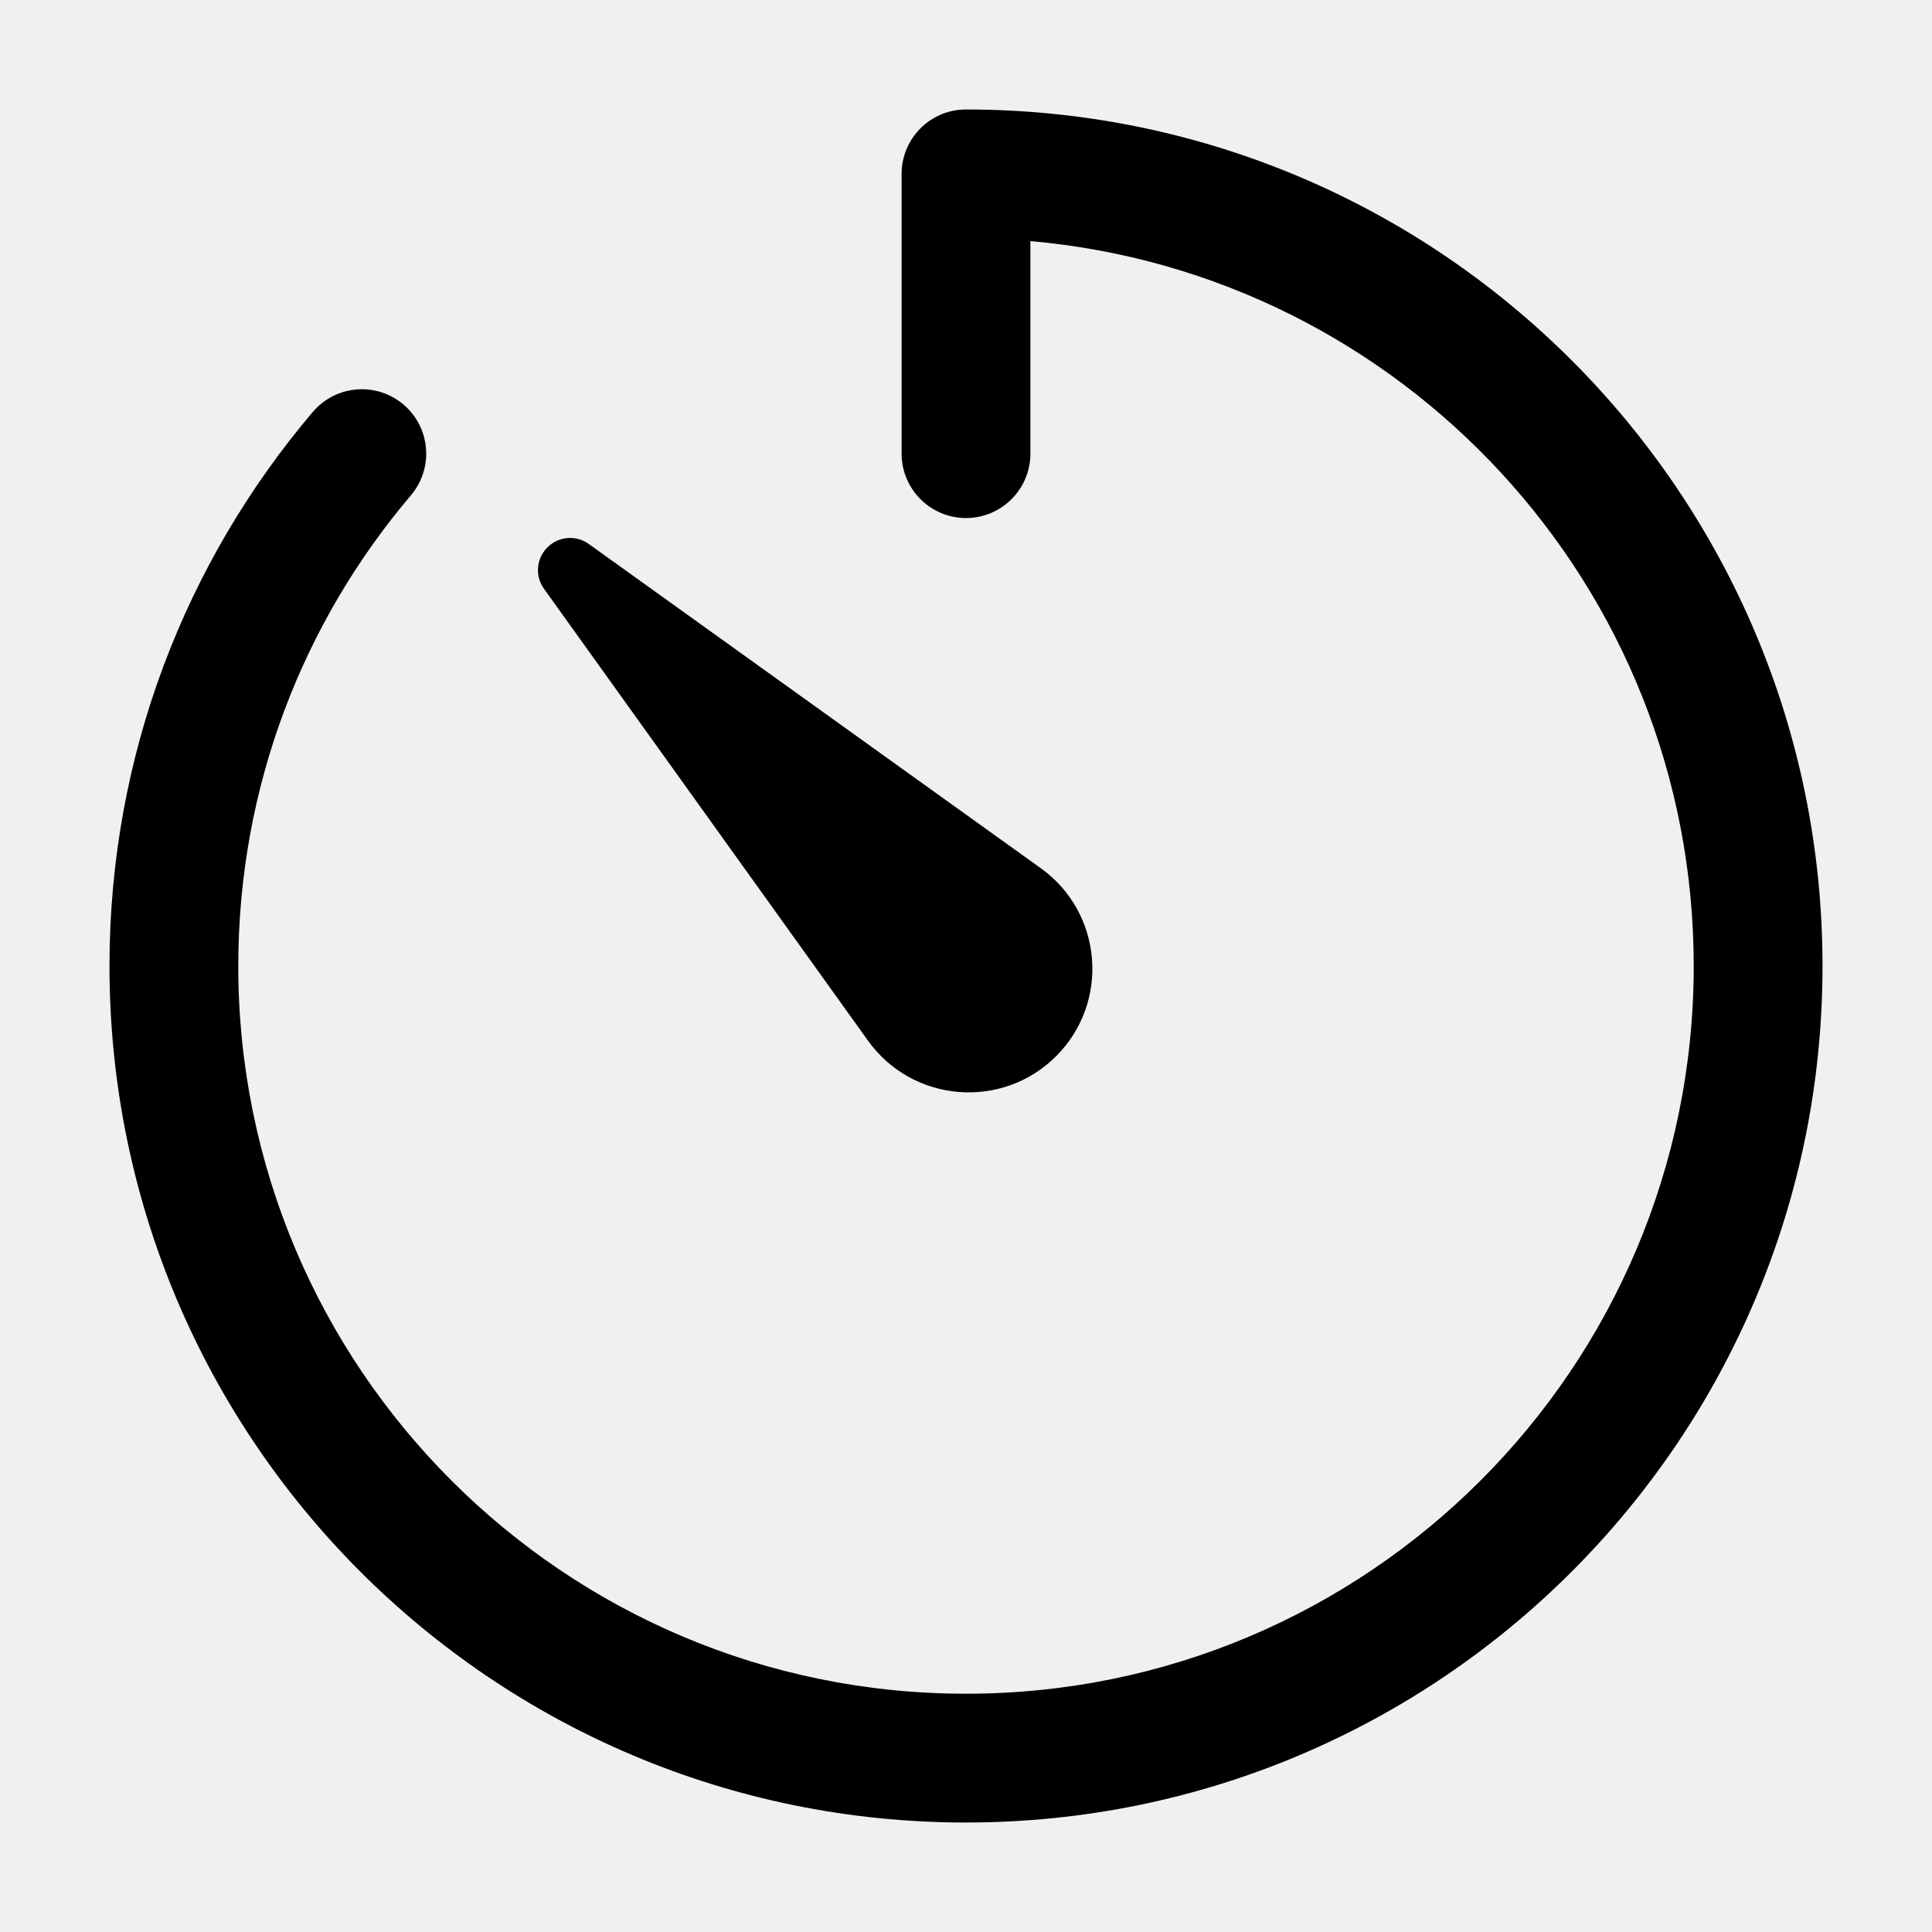
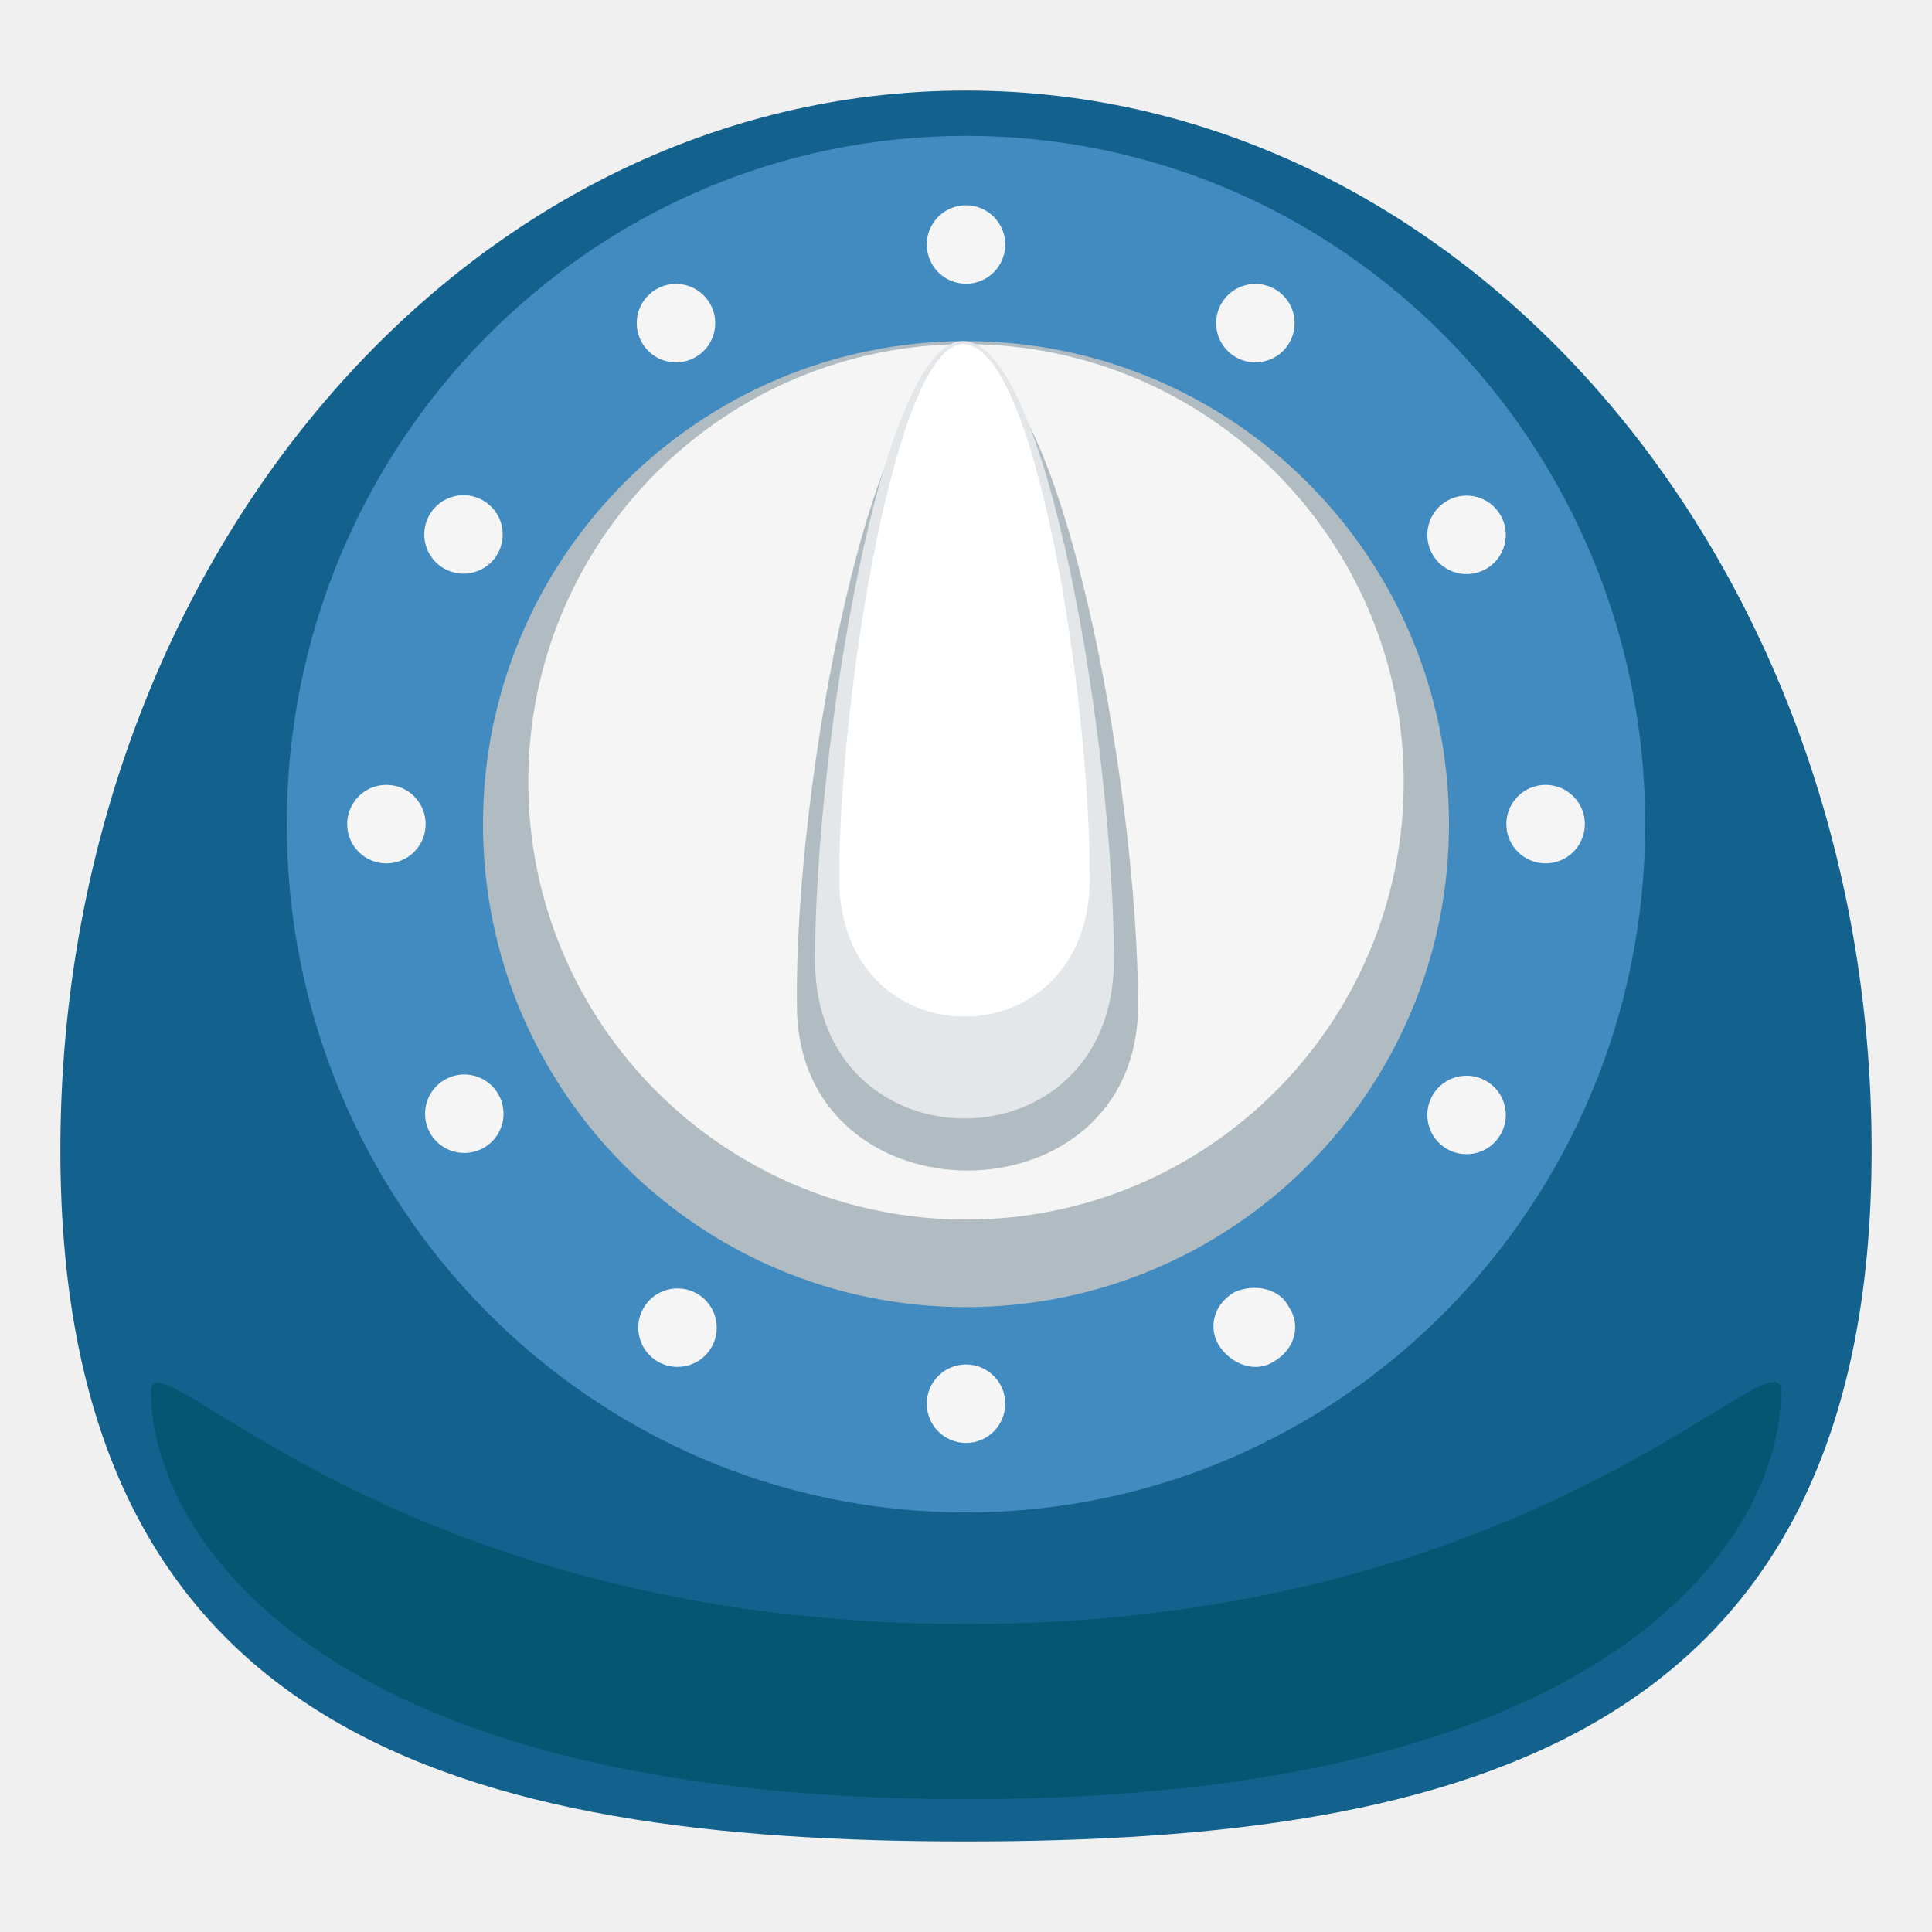
- <svg xmlns="http://www.w3.org/2000/svg" width="15" height="15" viewBox="0 0 15 15" fill="none">
-   <path fill-rule="evenodd" clip-rule="evenodd" d="M7.5 0.85C7.224 0.85 7 1.074 7 1.35V3.522C7 3.798 7.224 4.022 7.5 4.022C7.776 4.022 8 3.798 8 3.522V1.872C10.886 2.125 13.15 4.548 13.15 7.5C13.15 10.62 10.62 13.15 7.5 13.15C4.38 13.15 1.85 10.62 1.85 7.5C1.85 6.106 2.354 4.831 3.19 3.846C3.369 3.635 3.343 3.32 3.133 3.141C2.922 2.962 2.607 2.988 2.428 3.199C1.444 4.358 0.85 5.86 0.85 7.5C0.85 11.173 3.827 14.15 7.5 14.15C11.173 14.15 14.15 11.173 14.15 7.5C14.15 3.827 11.173 0.85 7.5 0.85ZM6.74 8.081L4.224 4.572C4.152 4.473 4.163 4.337 4.25 4.25C4.336 4.163 4.473 4.152 4.572 4.224L8.081 6.741C8.562 7.086 8.619 7.781 8.2 8.2C7.781 8.619 7.086 8.562 6.74 8.081Z" fill="currentColor" />
+ <svg xmlns="http://www.w3.org/2000/svg" viewBox="0 0 64 64">
+   <path fill="#13618d" d="M62 38.1C62 57.5 48.6 61 32 61S2 57.5 2 38.1 15.4 3 32 3s30 15.7 30 35.1z" />
+   <path fill="#055672" d="M59 46.1c0 4.6-5.2 13.5-27 13.5s-27-9-27-13.5c0-2.1 7.9 7.7 27 7.7s27-9.9 27-7.7" />
+   <ellipse cx="32" cy="27.3" fill="#428bc1" rx="22.5" ry="22.8" />
+   <g fill="#f5f5f5">
+     <ellipse cx="22.4" cy="44" rx="1.3" ry="1.3" transform="rotate(-59.982 22.405 43.953)" />
+     <ellipse cx="41.6" cy="10.7" rx="1.3" ry="1.3" transform="rotate(-59.987 41.597 10.715)" />
+     <ellipse cx="15.4" cy="36.9" rx="1.3" ry="1.3" transform="rotate(-30 15.378 36.934)" />
+     <ellipse cx="48.6" cy="17.7" rx="1.3" ry="1.3" transform="rotate(-30.021 48.624 17.743)" />
+     <ellipse cx="12.8" cy="27.3" rx="1.3" ry="1.3" />
+     <ellipse cx="51.2" cy="27.3" rx="1.3" ry="1.3" />
+     <ellipse cx="15.4" cy="17.7" rx="1.3" ry="1.3" transform="rotate(-59.987 15.38 17.742)" />
+     <ellipse cx="48.6" cy="36.9" rx="1.3" ry="1.3" transform="rotate(-59.979 48.62 36.933)" />
+     <ellipse cx="22.4" cy="10.7" rx="1.3" ry="1.3" transform="rotate(-30.006 22.405 10.716)" />
+     <path d="M42.7 43.3c.4.6.2 1.4-.5 1.8-.6.4-1.4.1-1.8-.5-.4-.6-.2-1.4.5-1.8.7-.3 1.5-.1 1.8.5" />
+     <ellipse cx="32" cy="8.1" rx="1.3" ry="1.3" />
+     <ellipse cx="32" cy="46.5" rx="1.3" ry="1.3" />
+   </g>
+   <circle cx="32" cy="27.3" r="16" fill="#b0bcc1" />
+   <circle cx="32" cy="25.9" r="14.5" fill="#f5f5f5" />
+   <path fill="#b0bcc1" d="M37.7 33.3c0 7.3-11.3 7.3-11.3 0C26.3 26 28.9 12 32 12c3.1 0 5.7 14 5.7 21.3" />
+   <path fill="#e4e7ea" d="M36.9 31.8c0 7-9.9 7-9.9 0s2.2-20.5 4.9-20.5c2.8 0 5 13.5 5 20.5" />
+   <path fill="#fff" d="M36.1 29.1c0 6.1-8.3 6.1-8.3 0s1.9-17.7 4.1-17.7c2.4 0 4.2 11.6 4.2 17.7" />
</svg>
